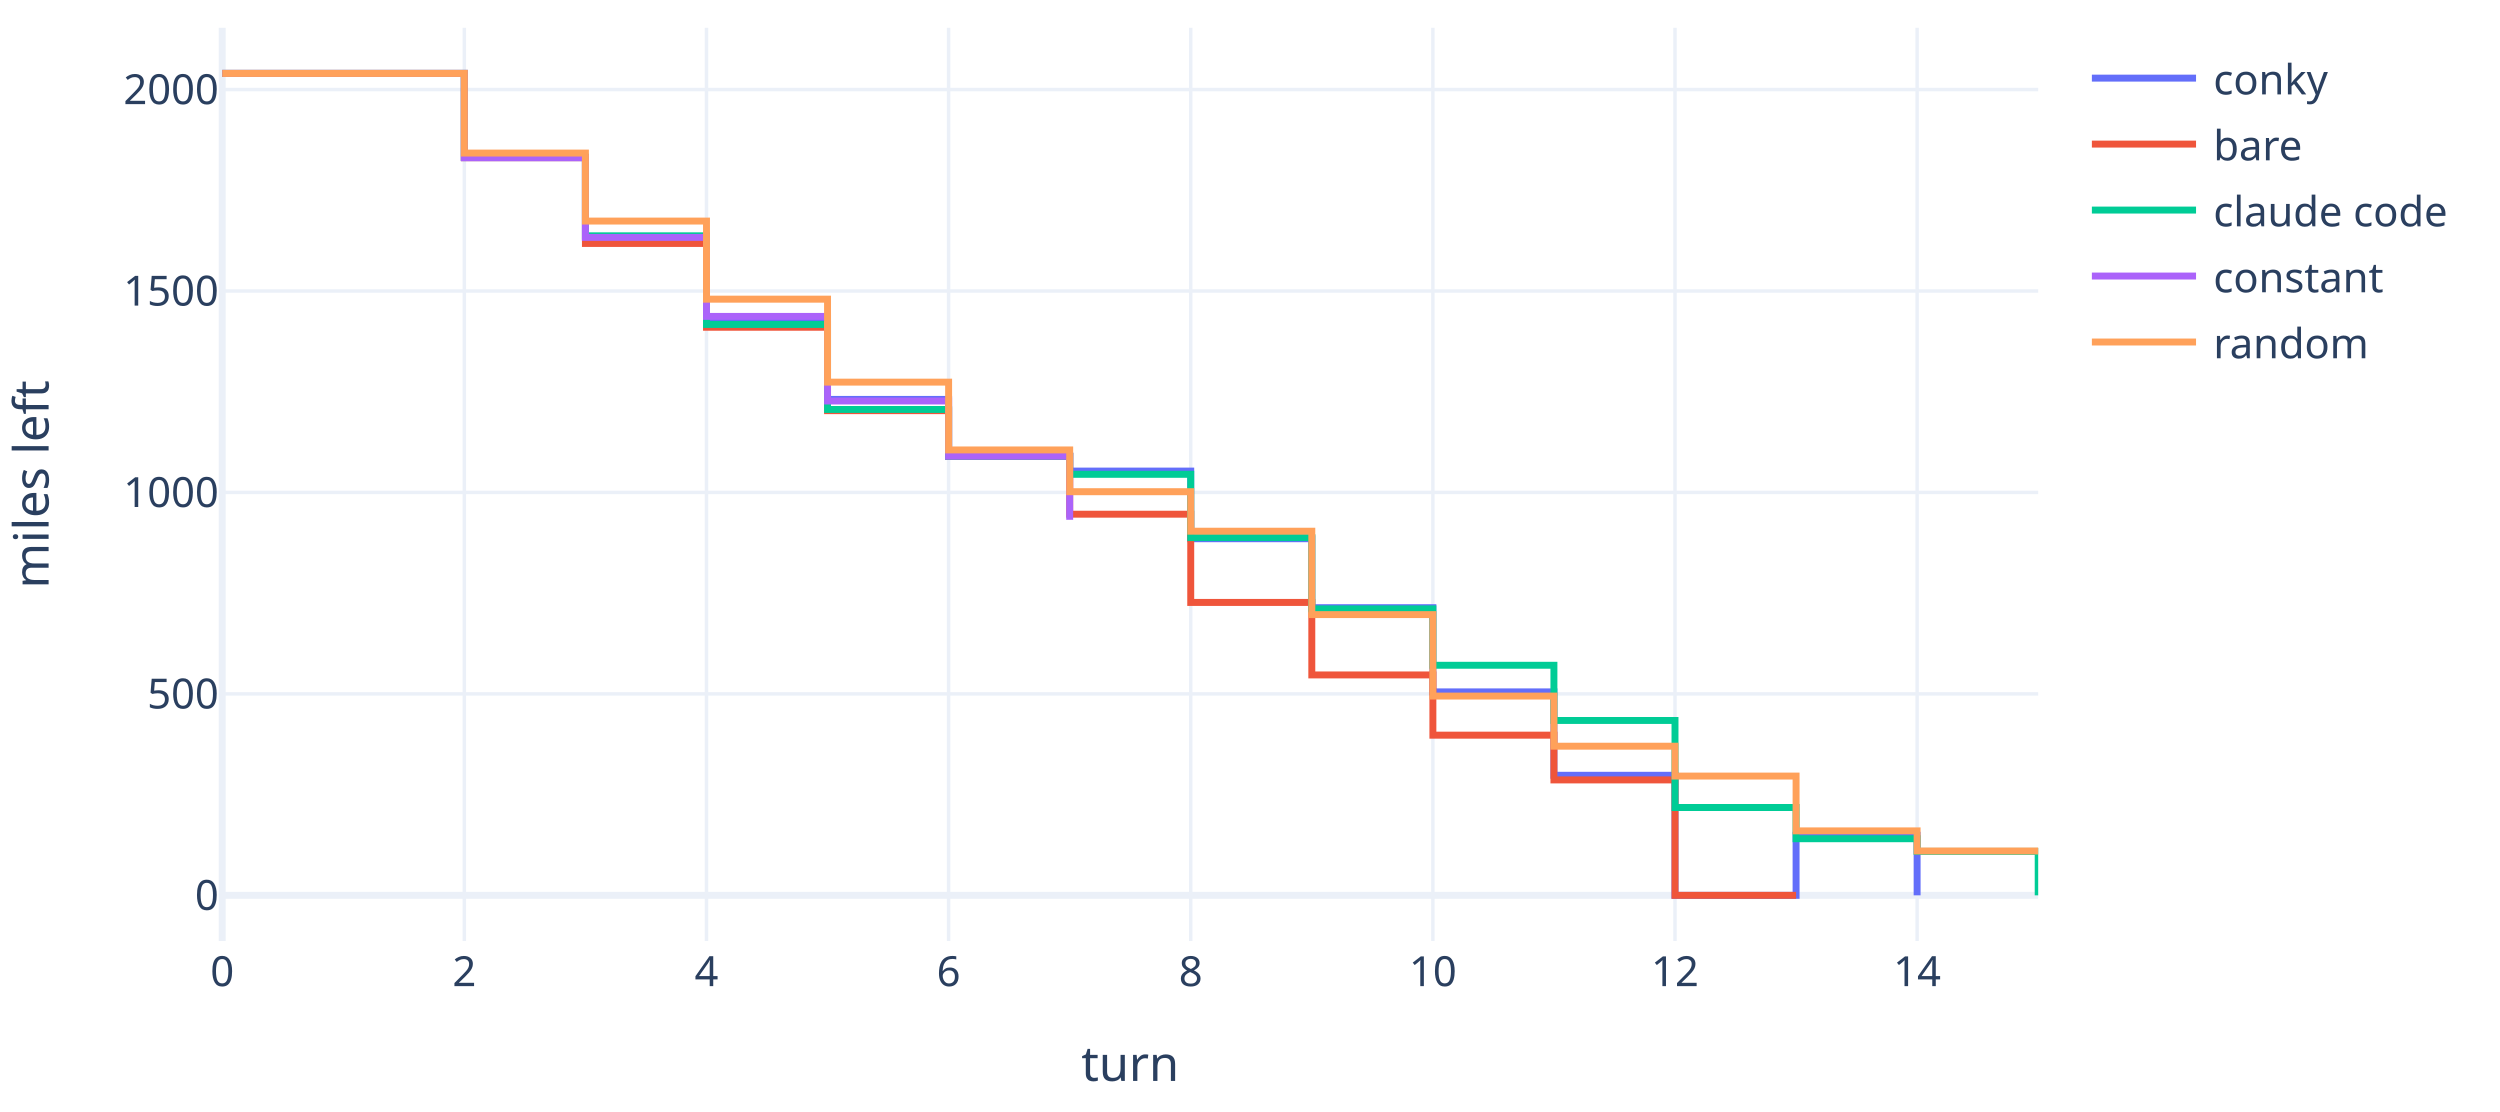
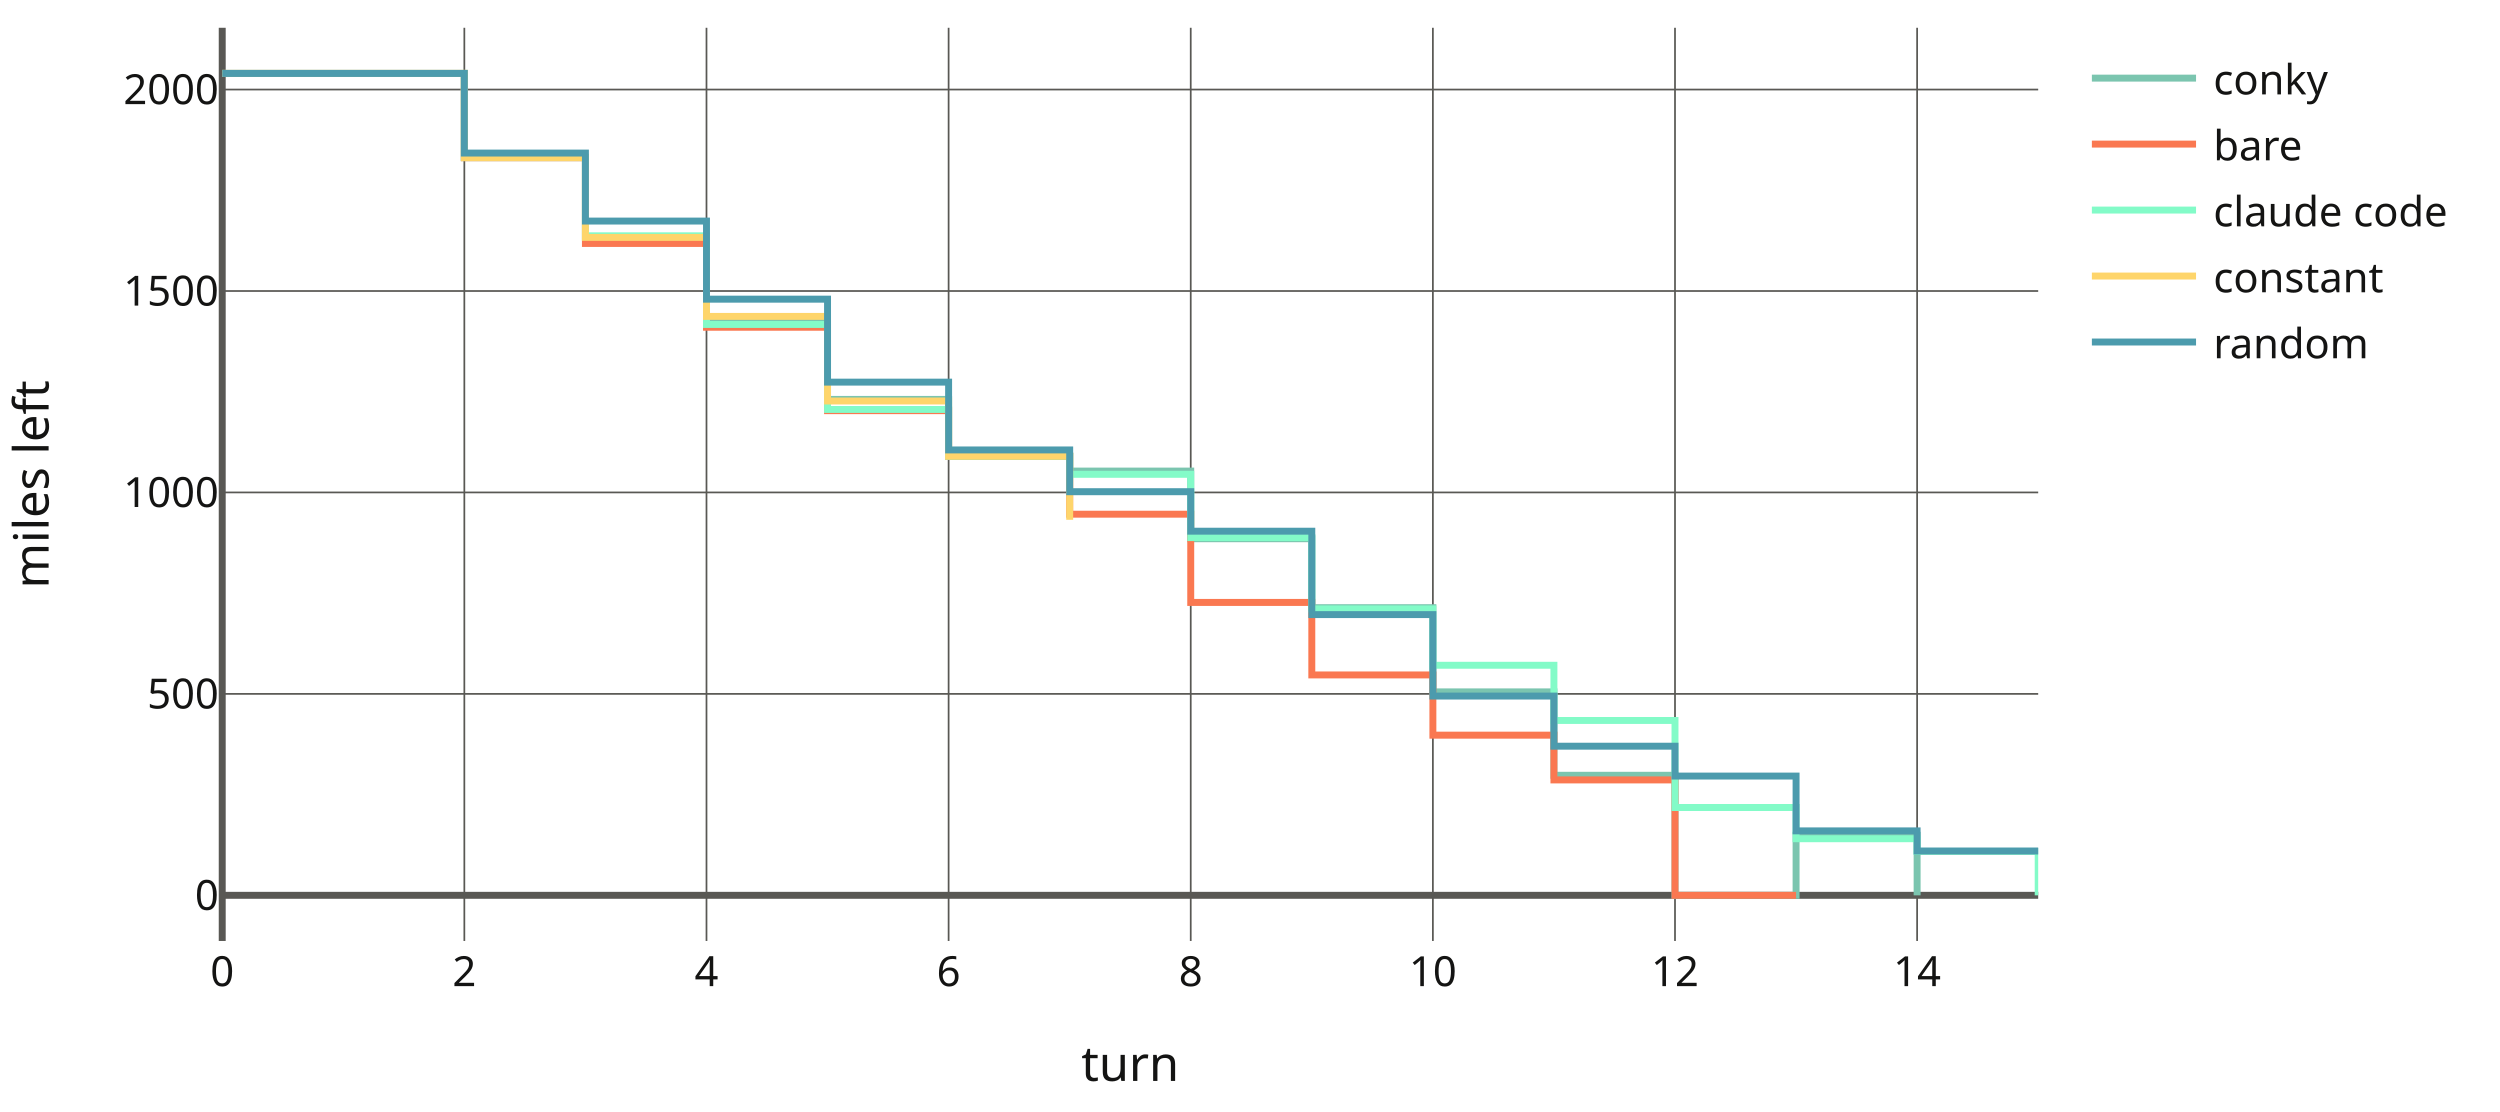
<svg xmlns="http://www.w3.org/2000/svg" class="main-svg" width="720" height="320" style="" viewBox="0 0 720 320" font-family="-apple-system, BlinkMacSystemFont, &quot;Segoe UI&quot;, &quot;Noto Sans&quot;, Helvetica, Arial, sans-serif">
  <rect x="0" y="0" width="720" height="320" style="fill: rgb(0, 0, 0); fill-opacity: 0;" />
  <defs id="defs-progress-light">
    <g class="clips">
      <clipPath id="clipprogress-lightxyplot" class="plotclip">
        <rect width="523" height="263" />
      </clipPath>
      <clipPath class="axesclip" id="clipprogress-lightx">
        <rect x="64" y="0" width="523" height="320" />
      </clipPath>
      <clipPath class="axesclip" id="clipprogress-lighty">
        <rect x="0" y="8" width="720" height="263" />
      </clipPath>
      <clipPath class="axesclip" id="clipprogress-lightxy">
        <rect x="64" y="8" width="523" height="263" />
      </clipPath>
    </g>
    <g class="gradients" />
    <g class="patterns" />
  </defs>
  <g class="bglayer">
    <rect class="bg" x="64" y="8" width="523" height="263" style="fill: rgb(0, 0, 0); fill-opacity: 0; stroke-width: 0;" />
  </g>
  <g class="layer-below">
    <g class="imagelayer" />
    <g class="shapelayer" />
  </g>
  <g class="cartesianlayer">
    <g class="subplot xy">
      <g class="layer-subplot">
        <g class="shapelayer" />
        <g class="imagelayer" />
      </g>
      <g class="minor-gridlayer">
        <g class="x" />
        <g class="y" />
      </g>
      <g class="gridlayer">
        <g class="x">
-           <path class="xgrid crisp" transform="translate(133.73,0)" d="M0,8v263" style="stroke: rgb(235, 240, 248); stroke-opacity: 1; stroke-width: 1px;" />
-           <path class="xgrid crisp" transform="translate(203.47,0)" d="M0,8v263" style="stroke: rgb(235, 240, 248); stroke-opacity: 1; stroke-width: 1px;" />
-           <path class="xgrid crisp" transform="translate(273.2,0)" d="M0,8v263" style="stroke: rgb(235, 240, 248); stroke-opacity: 1; stroke-width: 1px;" />
-           <path class="xgrid crisp" transform="translate(342.93,0)" d="M0,8v263" style="stroke: rgb(235, 240, 248); stroke-opacity: 1; stroke-width: 1px;" />
-           <path class="xgrid crisp" transform="translate(412.67,0)" d="M0,8v263" style="stroke: rgb(235, 240, 248); stroke-opacity: 1; stroke-width: 1px;" />
-           <path class="xgrid crisp" transform="translate(482.4,0)" d="M0,8v263" style="stroke: rgb(235, 240, 248); stroke-opacity: 1; stroke-width: 1px;" />
-           <path class="xgrid crisp" transform="translate(552.13,0)" d="M0,8v263" style="stroke: rgb(235, 240, 248); stroke-opacity: 1; stroke-width: 1px;" />
+           <path class="xgrid crisp" transform="translate(133.73,0)" d="M0,8v263" style="stroke: rgb(89, 88, 84); stroke-opacity: 1; stroke-width: 0.5px;" />
+           <path class="xgrid crisp" transform="translate(203.47,0)" d="M0,8v263" style="stroke: rgb(89, 88, 84); stroke-opacity: 1; stroke-width: 0.5px;" />
+           <path class="xgrid crisp" transform="translate(273.2,0)" d="M0,8v263" style="stroke: rgb(89, 88, 84); stroke-opacity: 1; stroke-width: 0.5px;" />
+           <path class="xgrid crisp" transform="translate(342.93,0)" d="M0,8v263" style="stroke: rgb(89, 88, 84); stroke-opacity: 1; stroke-width: 0.5px;" />
+           <path class="xgrid crisp" transform="translate(412.67,0)" d="M0,8v263" style="stroke: rgb(89, 88, 84); stroke-opacity: 1; stroke-width: 0.5px;" />
+           <path class="xgrid crisp" transform="translate(482.4,0)" d="M0,8v263" style="stroke: rgb(89, 88, 84); stroke-opacity: 1; stroke-width: 0.5px;" />
+           <path class="xgrid crisp" transform="translate(552.13,0)" d="M0,8v263" style="stroke: rgb(89, 88, 84); stroke-opacity: 1; stroke-width: 0.5px;" />
        </g>
        <g class="y">
-           <path class="ygrid crisp" transform="translate(0,199.84)" d="M64,0h523" style="stroke: rgb(235, 240, 248); stroke-opacity: 1; stroke-width: 1px;" />
-           <path class="ygrid crisp" transform="translate(0,141.82)" d="M64,0h523" style="stroke: rgb(235, 240, 248); stroke-opacity: 1; stroke-width: 1px;" />
-           <path class="ygrid crisp" transform="translate(0,83.81)" d="M64,0h523" style="stroke: rgb(235, 240, 248); stroke-opacity: 1; stroke-width: 1px;" />
-           <path class="ygrid crisp" transform="translate(0,25.79)" d="M64,0h523" style="stroke: rgb(235, 240, 248); stroke-opacity: 1; stroke-width: 1px;" />
+           <path class="ygrid crisp" transform="translate(0,199.84)" d="M64,0h523" style="stroke: rgb(89, 88, 84); stroke-opacity: 1; stroke-width: 0.5px;" />
+           <path class="ygrid crisp" transform="translate(0,141.82)" d="M64,0h523" style="stroke: rgb(89, 88, 84); stroke-opacity: 1; stroke-width: 0.5px;" />
+           <path class="ygrid crisp" transform="translate(0,83.81)" d="M64,0h523" style="stroke: rgb(89, 88, 84); stroke-opacity: 1; stroke-width: 0.5px;" />
+           <path class="ygrid crisp" transform="translate(0,25.79)" d="M64,0h523" style="stroke: rgb(89, 88, 84); stroke-opacity: 1; stroke-width: 0.5px;" />
        </g>
      </g>
      <g class="zerolinelayer">
-         <path class="xzl zl crisp" transform="translate(64,0)" d="M0,8v263" style="stroke: rgb(235, 240, 248); stroke-opacity: 1; stroke-width: 2px;" />
-         <path class="yzl zl crisp" transform="translate(0,257.85)" d="M64,0h523" style="stroke: rgb(235, 240, 248); stroke-opacity: 1; stroke-width: 2px;" />
+         <path class="xzl zl crisp" transform="translate(64,0)" d="M0,8v263" style="stroke: rgb(89, 88, 84); stroke-opacity: 1; stroke-width: 2px;" />
+         <path class="yzl zl crisp" transform="translate(0,257.85)" d="M64,0h523" style="stroke: rgb(89, 88, 84); stroke-opacity: 1; stroke-width: 2px;" />
      </g>
      <g class="layer-between">
        <g class="shapelayer" />
        <g class="imagelayer" />
      </g>
      <path class="xlines-below" />
      <path class="ylines-below" />
      <g class="overlines-below" />
      <g class="xaxislayer-below" />
      <g class="yaxislayer-below" />
      <g class="overaxes-below" />
      <g class="overplot">
        <g class="xy" transform="translate(64,8)" clip-path="url(#clipprogress-lightxyplot)">
          <g class="scatterlayer mlayer">
            <g class="trace scatter tracet0" style="stroke-miterlimit: 2; opacity: 1;">
              <g class="fills" />
              <g class="errorbars" />
              <g class="lines">
-                 <path class="js-line" d="M0,13.15H34.87V13.15H69.73V37.4H104.6V60.26H139.47V83.7H174.33V107.02H209.2V123.38H244.07V127.67H278.93V147.16H313.8V167.01H348.67V191.26H383.53V215.27H418.4V249.85H453.27V232.56H488.13V249.85" style="vector-effect: none; fill: none; stroke: rgb(99, 110, 250); stroke-opacity: 1; stroke-width: 2px; opacity: 1;" />
+                 <path class="js-line" d="M0,13.15H34.87V13.15H69.73V37.4H104.6V60.26H139.47V83.7H174.33V107.02H209.2V123.38H244.07V127.67H278.93V147.16H313.8V167.01H348.67V191.26H383.53V215.27H418.4V249.85H453.27V232.56H488.13V249.85" style="vector-effect: none; fill: none; stroke: rgb(123, 197, 175); stroke-opacity: 1; stroke-width: 2px; opacity: 1;" />
              </g>
              <g class="points" />
              <g class="text" />
            </g>
            <g class="trace scatter tracet1" style="stroke-miterlimit: 2; opacity: 1;">
              <g class="fills" />
              <g class="errorbars" />
              <g class="lines">
-                 <path class="js-line" d="M0,13.15H34.87V13.15H69.73V37.4H104.6V62.11H139.47V86.25H174.33V110.27H209.2V123.38H244.07V140.09H278.93V165.5H313.8V186.38H348.67V203.73H383.53V216.61H418.4V249.85H453.27V249.85" style="vector-effect: none; fill: none; stroke: rgb(239, 85, 59); stroke-opacity: 1; stroke-width: 2px; opacity: 1;" />
+                 <path class="js-line" d="M0,13.15H34.87V13.15H69.73V37.4H104.6V62.11H139.47V86.25H174.33V110.27H209.2V123.38H244.07V140.09H278.93V165.5H313.8V186.38H348.67V203.73H383.53V216.61H418.4V249.85H453.27V249.85" style="vector-effect: none; fill: none; stroke: rgb(250, 120, 81); stroke-opacity: 1; stroke-width: 2px; opacity: 1;" />
              </g>
              <g class="points" />
              <g class="text" />
            </g>
            <g class="trace scatter tracet2" style="stroke-miterlimit: 2; opacity: 1;">
              <g class="fills" />
              <g class="errorbars" />
              <g class="lines">
-                 <path class="js-line" d="M0,13.15H34.87V13.15H69.73V37.28H104.6V59.91H139.47V85.44H174.33V109.92H209.2V123.38H244.07V128.6H278.93V146.82H313.8V167.35H348.67V183.6H383.53V199.49H418.4V224.56H453.27V233.55H488.13V237.2H523V249.85" style="vector-effect: none; fill: none; stroke: rgb(0, 204, 150); stroke-opacity: 1; stroke-width: 2px; opacity: 1;" />
+                 <path class="js-line" d="M0,13.15H34.87V13.15H69.73V37.28H104.6V59.91H139.47V85.44H174.33V109.92H209.2V123.38H244.07V128.6H278.93V146.82H313.8V167.35H348.67V183.6H383.53V199.49H418.4V224.56H453.27V233.55H488.13V237.2H523V249.85" style="vector-effect: none; fill: none; stroke: rgb(131, 251, 200); stroke-opacity: 1; stroke-width: 2px; opacity: 1;" />
              </g>
              <g class="points" />
              <g class="text" />
            </g>
            <g class="trace scatter tracet3" style="stroke-miterlimit: 2; opacity: 1;">
              <g class="fills" />
              <g class="errorbars" />
              <g class="lines">
-                 <path class="js-line" d="M0,13.15H34.87V13.15H69.73V37.4H104.6V60.37H139.47V83.12H174.33V107.48H209.2V123.38H244.07V141.71" style="vector-effect: none; fill: none; stroke: rgb(171, 99, 250); stroke-opacity: 1; stroke-width: 2px; opacity: 1;" />
+                 <path class="js-line" d="M0,13.15H34.87V13.15H69.73V37.4H104.6V60.37H139.47V83.12H174.33V107.48H209.2V123.38H244.07V141.71" style="vector-effect: none; fill: none; stroke: rgb(254, 213, 107); stroke-opacity: 1; stroke-width: 2px; opacity: 1;" />
              </g>
              <g class="points" />
              <g class="text" />
            </g>
            <g class="trace scatter tracet4" style="stroke-miterlimit: 2; opacity: 1;">
              <g class="fills" />
              <g class="errorbars" />
              <g class="lines">
-                 <path class="js-line" d="M0,13.15H34.87V13.15H69.73V36.08H104.6V55.66H139.47V78.16H174.33V102.05H209.2V121.58H244.07V133.61H278.93V144.99H313.8V169H348.67V192.46H383.53V206.9H418.4V215.51H453.27V231.29H488.13V237.09H523V237.09" style="vector-effect: none; fill: none; stroke: rgb(255, 161, 90); stroke-opacity: 1; stroke-width: 2px; opacity: 1;" />
+                 <path class="js-line" d="M0,13.15H34.87V13.15H69.73V36.08H104.6V55.66H139.47V78.16H174.33V102.05H209.2V121.58H244.07V133.61H278.93V144.99H313.8V169H348.67V192.46H383.53V206.9H418.4V215.51H453.27V231.29H488.13V237.09H523V237.09" style="vector-effect: none; fill: none; stroke: rgb(76, 155, 173); stroke-opacity: 1; stroke-width: 2px; opacity: 1;" />
              </g>
              <g class="points" />
              <g class="text" />
            </g>
          </g>
        </g>
      </g>
      <g class="zerolinelayer-above" />
      <path class="xlines-above crisp" d="M0,0" style="fill: none;" />
      <path class="ylines-above crisp" d="M0,0" style="fill: none;" />
      <g class="overlines-above" />
      <g class="xaxislayer-above">
        <g class="xtick">
-           <text text-anchor="middle" x="0" y="284" transform="translate(64,0)" style="font-size: 12px; fill: rgb(42, 63, 95); fill-opacity: 1; white-space: pre;">0</text>
-         </g>
-         <g class="xtick">
-           <text text-anchor="middle" x="0" y="284" style="font-size: 12px; fill: rgb(42, 63, 95); fill-opacity: 1; white-space: pre;" transform="translate(133.73,0)">2</text>
-         </g>
-         <g class="xtick">
-           <text text-anchor="middle" x="0" y="284" style="font-size: 12px; fill: rgb(42, 63, 95); fill-opacity: 1; white-space: pre;" transform="translate(203.47,0)">4</text>
-         </g>
-         <g class="xtick">
-           <text text-anchor="middle" x="0" y="284" style="font-size: 12px; fill: rgb(42, 63, 95); fill-opacity: 1; white-space: pre;" transform="translate(273.2,0)">6</text>
-         </g>
-         <g class="xtick">
-           <text text-anchor="middle" x="0" y="284" style="font-size: 12px; fill: rgb(42, 63, 95); fill-opacity: 1; white-space: pre;" transform="translate(342.93,0)">8</text>
-         </g>
-         <g class="xtick">
-           <text text-anchor="middle" x="0" y="284" style="font-size: 12px; fill: rgb(42, 63, 95); fill-opacity: 1; white-space: pre;" transform="translate(412.67,0)">10</text>
-         </g>
-         <g class="xtick">
-           <text text-anchor="middle" x="0" y="284" style="font-size: 12px; fill: rgb(42, 63, 95); fill-opacity: 1; white-space: pre;" transform="translate(482.4,0)">12</text>
-         </g>
-         <g class="xtick">
-           <text text-anchor="middle" x="0" y="284" style="font-size: 12px; fill: rgb(42, 63, 95); fill-opacity: 1; white-space: pre;" transform="translate(552.13,0)">14</text>
+           <text text-anchor="middle" x="0" y="284" transform="translate(64,0)" style="font-size: 12px; fill: rgb(20, 20, 19); fill-opacity: 1; white-space: pre;">0</text>
+         </g>
+         <g class="xtick">
+           <text text-anchor="middle" x="0" y="284" style="font-size: 12px; fill: rgb(20, 20, 19); fill-opacity: 1; white-space: pre;" transform="translate(133.73,0)">2</text>
+         </g>
+         <g class="xtick">
+           <text text-anchor="middle" x="0" y="284" style="font-size: 12px; fill: rgb(20, 20, 19); fill-opacity: 1; white-space: pre;" transform="translate(203.47,0)">4</text>
+         </g>
+         <g class="xtick">
+           <text text-anchor="middle" x="0" y="284" style="font-size: 12px; fill: rgb(20, 20, 19); fill-opacity: 1; white-space: pre;" transform="translate(273.2,0)">6</text>
+         </g>
+         <g class="xtick">
+           <text text-anchor="middle" x="0" y="284" style="font-size: 12px; fill: rgb(20, 20, 19); fill-opacity: 1; white-space: pre;" transform="translate(342.93,0)">8</text>
+         </g>
+         <g class="xtick">
+           <text text-anchor="middle" x="0" y="284" style="font-size: 12px; fill: rgb(20, 20, 19); fill-opacity: 1; white-space: pre;" transform="translate(412.67,0)">10</text>
+         </g>
+         <g class="xtick">
+           <text text-anchor="middle" x="0" y="284" style="font-size: 12px; fill: rgb(20, 20, 19); fill-opacity: 1; white-space: pre;" transform="translate(482.4,0)">12</text>
+         </g>
+         <g class="xtick">
+           <text text-anchor="middle" x="0" y="284" style="font-size: 12px; fill: rgb(20, 20, 19); fill-opacity: 1; white-space: pre;" transform="translate(552.13,0)">14</text>
        </g>
      </g>
      <g class="yaxislayer-above">
        <g class="ytick">
-           <text text-anchor="end" x="63" y="4.2" transform="translate(0,257.85)" style="font-size: 12px; fill: rgb(42, 63, 95); fill-opacity: 1; white-space: pre;">0</text>
-         </g>
-         <g class="ytick">
-           <text text-anchor="end" x="63" y="4.2" style="font-size: 12px; fill: rgb(42, 63, 95); fill-opacity: 1; white-space: pre;" transform="translate(0,199.84)">500</text>
-         </g>
-         <g class="ytick">
-           <text text-anchor="end" x="63" y="4.2" style="font-size: 12px; fill: rgb(42, 63, 95); fill-opacity: 1; white-space: pre;" transform="translate(0,141.82)">1000</text>
-         </g>
-         <g class="ytick">
-           <text text-anchor="end" x="63" y="4.2" style="font-size: 12px; fill: rgb(42, 63, 95); fill-opacity: 1; white-space: pre;" transform="translate(0,83.81)">1500</text>
-         </g>
-         <g class="ytick">
-           <text text-anchor="end" x="63" y="4.2" style="font-size: 12px; fill: rgb(42, 63, 95); fill-opacity: 1; white-space: pre;" transform="translate(0,25.79)">2000</text>
+           <text text-anchor="end" x="63" y="4.2" transform="translate(0,257.85)" style="font-size: 12px; fill: rgb(20, 20, 19); fill-opacity: 1; white-space: pre;">0</text>
+         </g>
+         <g class="ytick">
+           <text text-anchor="end" x="63" y="4.2" style="font-size: 12px; fill: rgb(20, 20, 19); fill-opacity: 1; white-space: pre;" transform="translate(0,199.84)">500</text>
+         </g>
+         <g class="ytick">
+           <text text-anchor="end" x="63" y="4.2" style="font-size: 12px; fill: rgb(20, 20, 19); fill-opacity: 1; white-space: pre;" transform="translate(0,141.82)">1000</text>
+         </g>
+         <g class="ytick">
+           <text text-anchor="end" x="63" y="4.2" style="font-size: 12px; fill: rgb(20, 20, 19); fill-opacity: 1; white-space: pre;" transform="translate(0,83.81)">1500</text>
+         </g>
+         <g class="ytick">
+           <text text-anchor="end" x="63" y="4.2" style="font-size: 12px; fill: rgb(20, 20, 19); fill-opacity: 1; white-space: pre;" transform="translate(0,25.79)">2000</text>
        </g>
      </g>
      <g class="overaxes-above" />
    </g>
  </g>
  <g class="polarlayer" />
  <g class="smithlayer" />
  <g class="ternarylayer" />
  <g class="geolayer" />
  <g class="funnelarealayer" />
  <g class="pielayer" />
  <g class="iciclelayer" />
  <g class="treemaplayer" />
  <g class="sunburstlayer" />
  <g class="glimages" />
  <defs id="topdefs-progress-light">
    <g class="clips" />
    <clipPath id="legendprogress-light">
      <rect width="115" height="105" x="0" y="0" />
    </clipPath>
  </defs>
  <g class="layer-above">
    <g class="imagelayer" />
    <g class="shapelayer" />
  </g>
  <g class="infolayer">
    <g class="legend" pointer-events="all" transform="translate(597.46,8)">
      <rect class="bg" shape-rendering="crispEdges" style="stroke: rgb(68, 68, 68); stroke-opacity: 1; fill: rgb(0, 0, 0); fill-opacity: 0; stroke-width: 0px;" width="115" height="105" x="0" y="0" />
      <g class="scrollbox" transform="" clip-path="url(#legendprogress-light)">
        <g class="groups">
          <g class="traces" transform="translate(0,14.5)" style="opacity: 1;">
-             <text class="legendtext" text-anchor="start" x="40" y="4.68" style="font-size: 12px; fill: rgb(42, 63, 95); fill-opacity: 1; white-space: pre;">conky</text>
-             <g class="layers" style="opacity: 1;">
-               <g class="legendfill" />
-               <g class="legendlines">
-                 <path class="js-line" d="M5,0h30" style="fill: none; stroke: rgb(99, 110, 250); stroke-opacity: 1; stroke-width: 2px;" />
+             <text class="legendtext" text-anchor="start" x="40" y="4.68" style="font-size: 12px; fill: rgb(20, 20, 19); fill-opacity: 1; white-space: pre;">conky</text>
+             <g class="layers" style="opacity: 1;">
+               <g class="legendfill" />
+               <g class="legendlines">
+                 <path class="js-line" d="M5,0h30" style="fill: none; stroke: rgb(123, 197, 175); stroke-opacity: 1; stroke-width: 2px;" />
              </g>
              <g class="legendsymbols">
                <g class="legendpoints" />
              </g>
            </g>
            <rect class="legendtoggle" x="0" y="-9.5" width="109.719" height="19" style="fill: rgb(0, 0, 0); fill-opacity: 0;" />
          </g>
          <g class="traces" transform="translate(0,33.5)" style="opacity: 1;">
-             <text class="legendtext" text-anchor="start" x="40" y="4.68" style="font-size: 12px; fill: rgb(42, 63, 95); fill-opacity: 1; white-space: pre;">bare</text>
-             <g class="layers" style="opacity: 1;">
-               <g class="legendfill" />
-               <g class="legendlines">
-                 <path class="js-line" d="M5,0h30" style="fill: none; stroke: rgb(239, 85, 59); stroke-opacity: 1; stroke-width: 2px;" />
+             <text class="legendtext" text-anchor="start" x="40" y="4.68" style="font-size: 12px; fill: rgb(20, 20, 19); fill-opacity: 1; white-space: pre;">bare</text>
+             <g class="layers" style="opacity: 1;">
+               <g class="legendfill" />
+               <g class="legendlines">
+                 <path class="js-line" d="M5,0h30" style="fill: none; stroke: rgb(250, 120, 81); stroke-opacity: 1; stroke-width: 2px;" />
              </g>
              <g class="legendsymbols">
                <g class="legendpoints" />
              </g>
            </g>
            <rect class="legendtoggle" x="0" y="-9.5" width="109.719" height="19" style="fill: rgb(0, 0, 0); fill-opacity: 0;" />
          </g>
          <g class="traces" transform="translate(0,52.5)" style="opacity: 1;">
-             <text class="legendtext" text-anchor="start" x="40" y="4.68" style="font-size: 12px; fill: rgb(42, 63, 95); fill-opacity: 1; white-space: pre;">claude code</text>
-             <g class="layers" style="opacity: 1;">
-               <g class="legendfill" />
-               <g class="legendlines">
-                 <path class="js-line" d="M5,0h30" style="fill: none; stroke: rgb(0, 204, 150); stroke-opacity: 1; stroke-width: 2px;" />
+             <text class="legendtext" text-anchor="start" x="40" y="4.68" style="font-size: 12px; fill: rgb(20, 20, 19); fill-opacity: 1; white-space: pre;">claude code</text>
+             <g class="layers" style="opacity: 1;">
+               <g class="legendfill" />
+               <g class="legendlines">
+                 <path class="js-line" d="M5,0h30" style="fill: none; stroke: rgb(131, 251, 200); stroke-opacity: 1; stroke-width: 2px;" />
              </g>
              <g class="legendsymbols">
                <g class="legendpoints" />
              </g>
            </g>
            <rect class="legendtoggle" x="0" y="-9.5" width="109.719" height="19" style="fill: rgb(0, 0, 0); fill-opacity: 0;" />
          </g>
          <g class="traces" transform="translate(0,71.5)" style="opacity: 1;">
-             <text class="legendtext" text-anchor="start" x="40" y="4.68" style="font-size: 12px; fill: rgb(42, 63, 95); fill-opacity: 1; white-space: pre;">constant</text>
-             <g class="layers" style="opacity: 1;">
-               <g class="legendfill" />
-               <g class="legendlines">
-                 <path class="js-line" d="M5,0h30" style="fill: none; stroke: rgb(171, 99, 250); stroke-opacity: 1; stroke-width: 2px;" />
+             <text class="legendtext" text-anchor="start" x="40" y="4.68" style="font-size: 12px; fill: rgb(20, 20, 19); fill-opacity: 1; white-space: pre;">constant</text>
+             <g class="layers" style="opacity: 1;">
+               <g class="legendfill" />
+               <g class="legendlines">
+                 <path class="js-line" d="M5,0h30" style="fill: none; stroke: rgb(254, 213, 107); stroke-opacity: 1; stroke-width: 2px;" />
              </g>
              <g class="legendsymbols">
                <g class="legendpoints" />
              </g>
            </g>
            <rect class="legendtoggle" x="0" y="-9.5" width="109.719" height="19" style="fill: rgb(0, 0, 0); fill-opacity: 0;" />
          </g>
          <g class="traces" transform="translate(0,90.5)" style="opacity: 1;">
-             <text class="legendtext" text-anchor="start" x="40" y="4.68" style="font-size: 12px; fill: rgb(42, 63, 95); fill-opacity: 1; white-space: pre;">random</text>
-             <g class="layers" style="opacity: 1;">
-               <g class="legendfill" />
-               <g class="legendlines">
-                 <path class="js-line" d="M5,0h30" style="fill: none; stroke: rgb(255, 161, 90); stroke-opacity: 1; stroke-width: 2px;" />
+             <text class="legendtext" text-anchor="start" x="40" y="4.68" style="font-size: 12px; fill: rgb(20, 20, 19); fill-opacity: 1; white-space: pre;">random</text>
+             <g class="layers" style="opacity: 1;">
+               <g class="legendfill" />
+               <g class="legendlines">
+                 <path class="js-line" d="M5,0h30" style="fill: none; stroke: rgb(76, 155, 173); stroke-opacity: 1; stroke-width: 2px;" />
              </g>
              <g class="legendsymbols">
                <g class="legendpoints" />
              </g>
            </g>
            <rect class="legendtoggle" x="0" y="-9.5" width="109.719" height="19" style="fill: rgb(0, 0, 0); fill-opacity: 0;" />
          </g>
        </g>
      </g>
      <rect class="scrollbar" rx="20" ry="3" width="0" height="0" style="fill: rgb(128, 139, 164); fill-opacity: 1;" x="0" y="0" />
    </g>
    <g class="g-gtitle" />
    <g class="g-xtitle">
-       <text class="xtitle" x="325.5" y="311.3" text-anchor="middle" style="opacity: 1; font-size: 14px; fill: rgb(42, 63, 95); fill-opacity: 1; white-space: pre;">turn</text>
+       <text class="xtitle" x="325.5" y="311.3" text-anchor="middle" style="opacity: 1; font-size: 14px; fill: rgb(20, 20, 19); fill-opacity: 1; white-space: pre;">turn</text>
    </g>
    <g class="g-ytitle" transform="translate(0.4316406,0)">
-       <text class="ytitle" transform="rotate(-90,13.56875,139.5)" x="13.569" y="139.5" text-anchor="middle" style="opacity: 1; font-size: 14px; fill: rgb(42, 63, 95); fill-opacity: 1; white-space: pre;">miles left</text>
+       <text class="ytitle" transform="rotate(-90,13.56875,139.5)" x="13.569" y="139.5" text-anchor="middle" style="opacity: 1; font-size: 14px; fill: rgb(20, 20, 19); fill-opacity: 1; white-space: pre;">miles left</text>
    </g>
  </g>
</svg>
